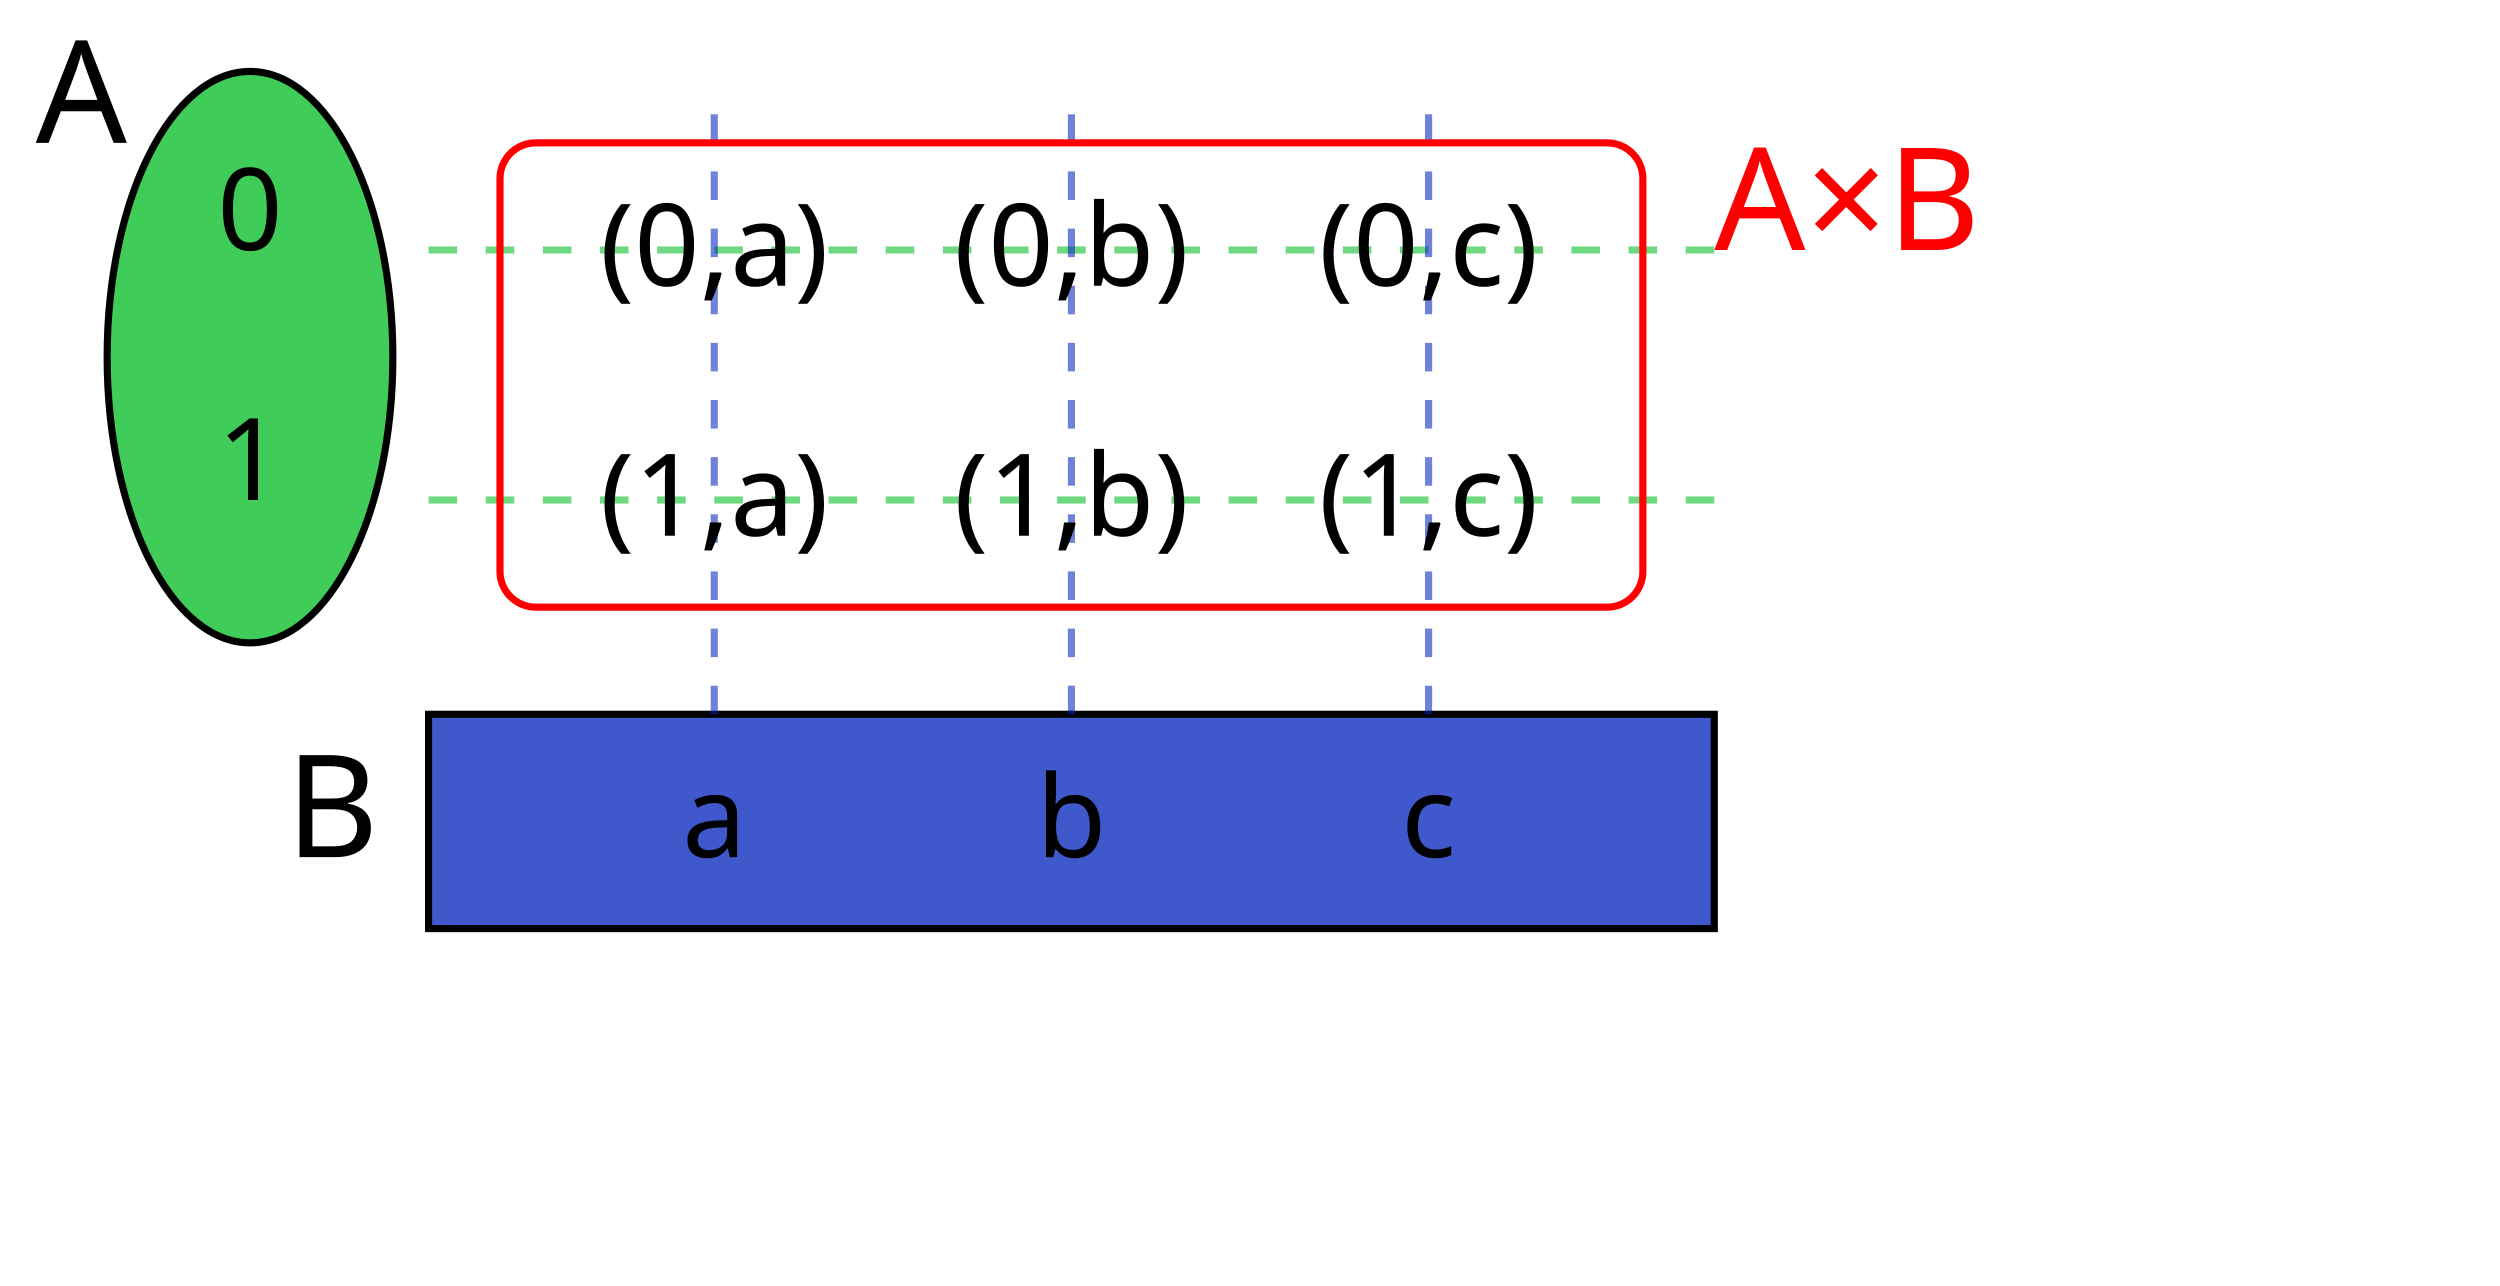
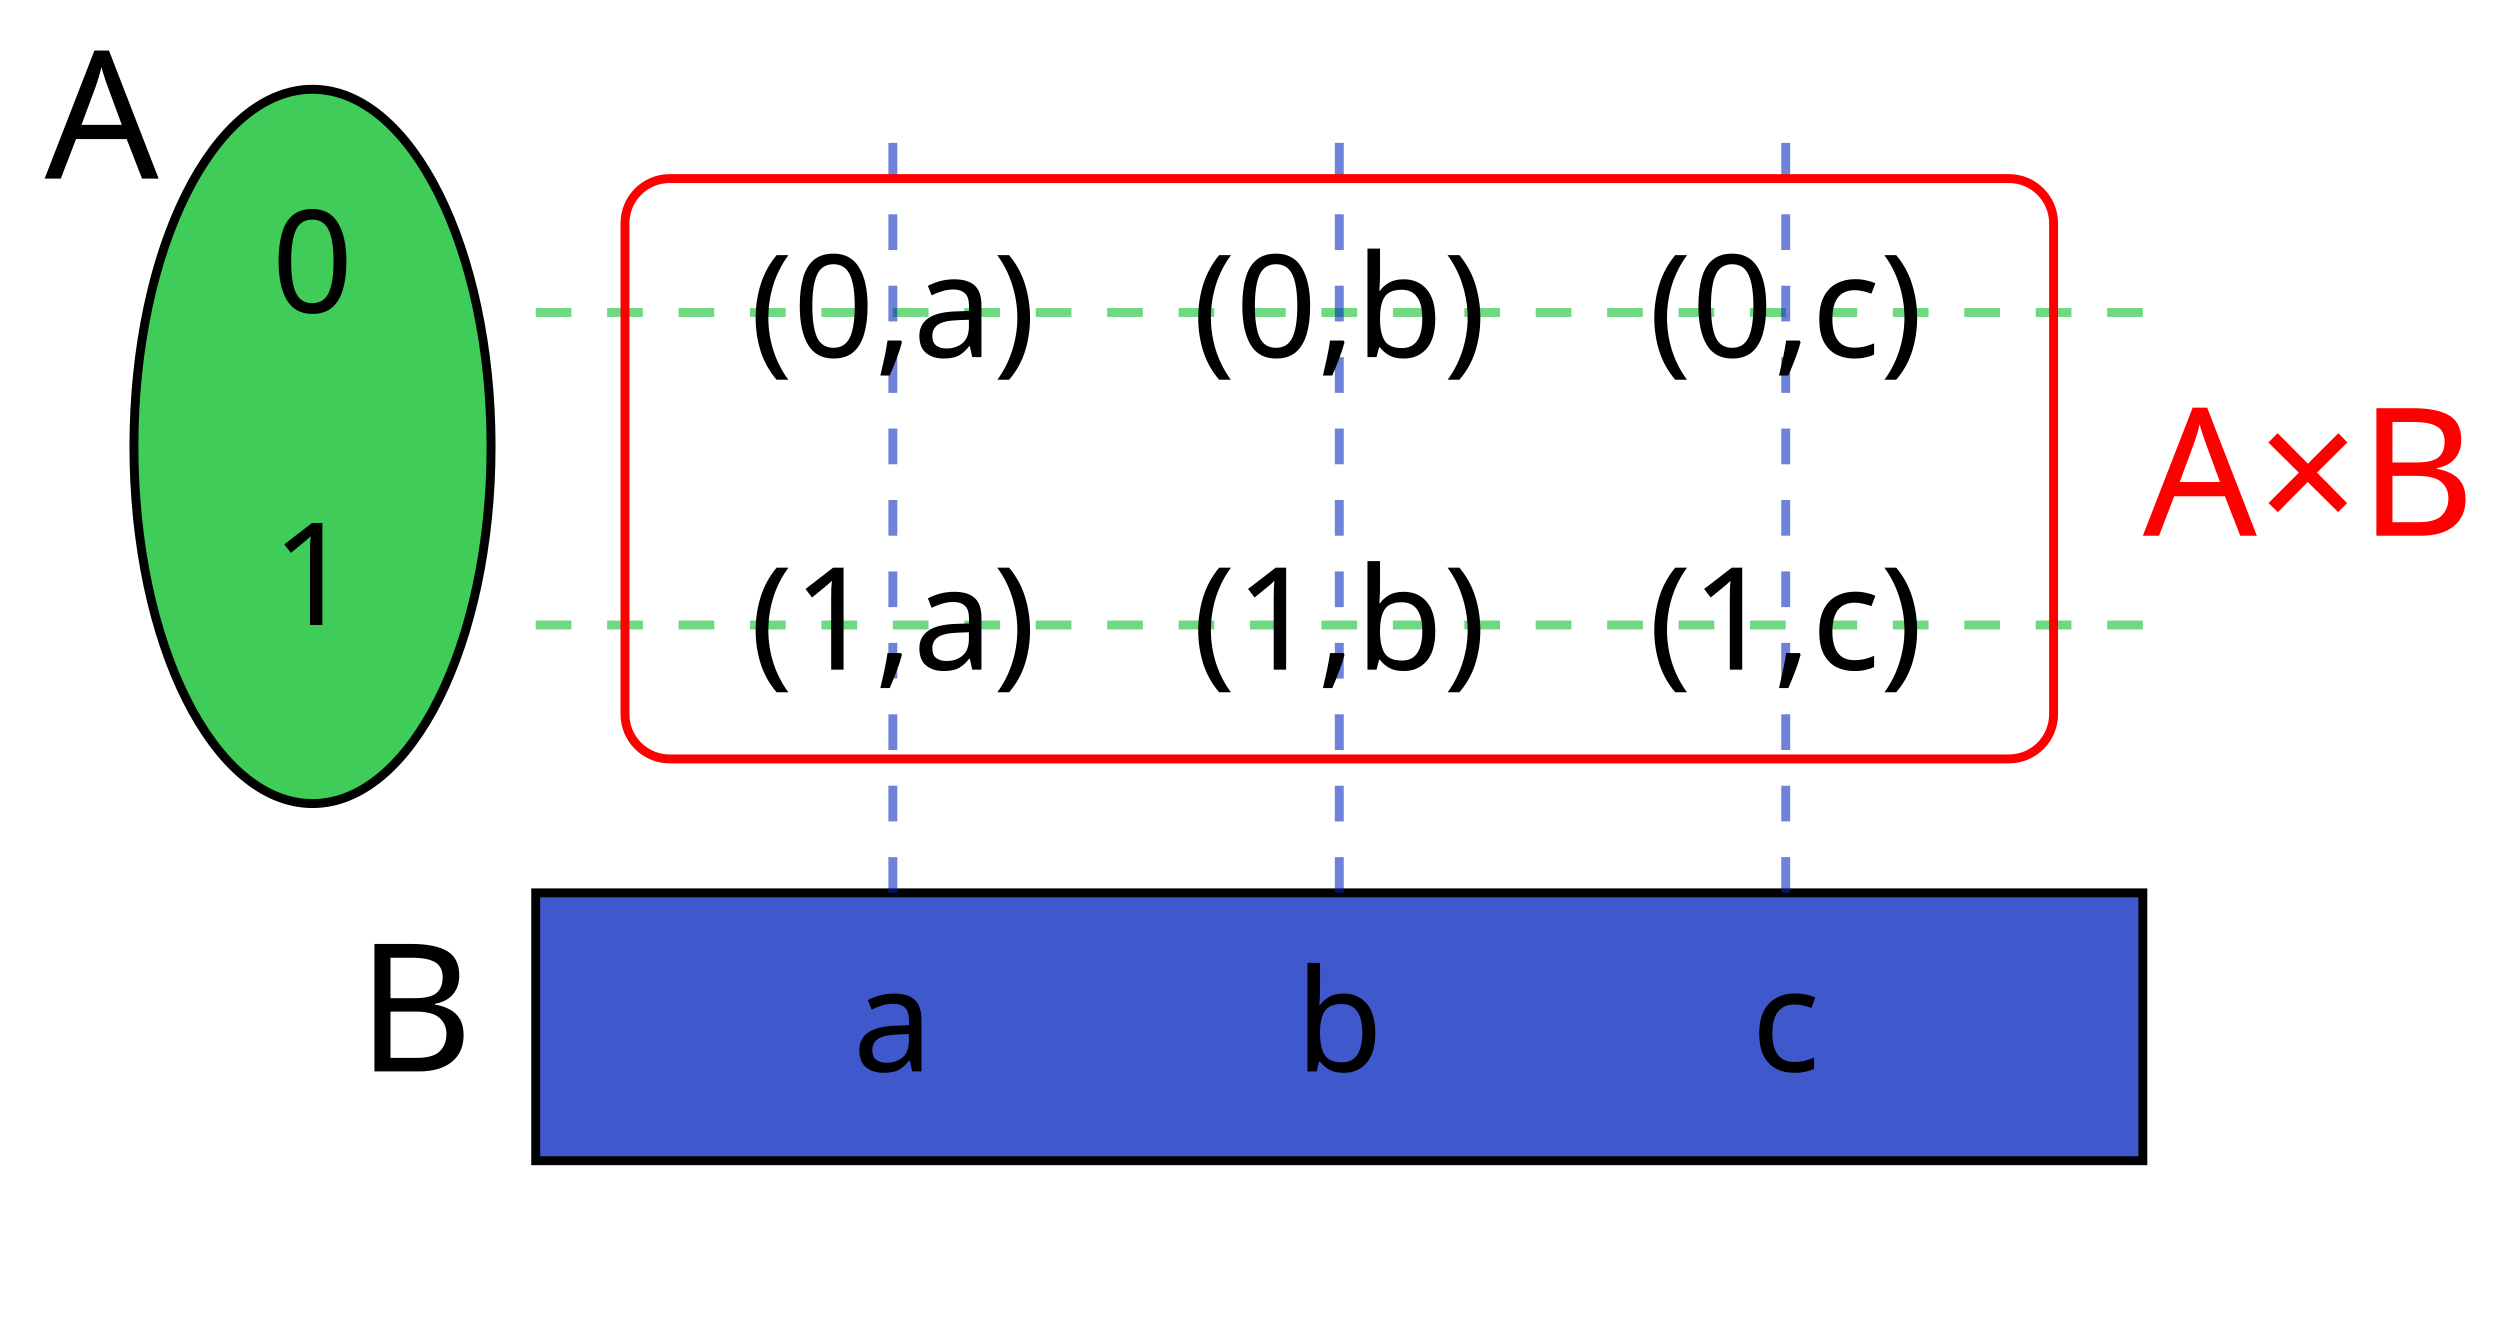
- <svg xmlns="http://www.w3.org/2000/svg" version="1.1" height="180" width="350">
+ <svg xmlns="http://www.w3.org/2000/svg" version="1.1" height="150" width="280" style="background: white;">
  <ellipse stroke="black" stroke-width="1" fill="#00BB22C0" cx="35" cy="50" rx="20" ry="40" />
  <text x="5" y="20" font-family="Verdana" font-size="20" fill="black">A</text>
  <text x="35" y="35 " text-anchor="middle" font-family="Verdana" font-size="16" fill="black">0</text>
  <text x="35" y="70" text-anchor="middle" font-family="Verdana" font-size="16" fill="black">1</text>
  <rect stroke="black" stroke-width="1" fill="#0022BBC0" x="60" y="100" width="180" height="30" />
  <text x="40" y="120" font-family="Verdana" font-size="20" fill="black">B</text>
  <text x="100" y="120" text-anchor="middle" font-family="Verdana" font-size="16" fill="black">a</text>
  <text x="150" y="120" text-anchor="middle" font-family="Verdana" font-size="16" fill="black">b</text>
  <text x="200" y="120" text-anchor="middle" font-family="Verdana" font-size="16" fill="black">c</text>
  <path stroke="#00BB2290" d="M 60,35 L 240,35" stroke-dasharray="4" />
  <path stroke="#00BB2290" d="M 60,70 L 240,70" stroke-dasharray="4" />
  <path stroke="#0022BB90" d="M 100,100 L 100,15" stroke-dasharray="4" />
  <path stroke="#0022BB90" d="M 150,100 L 150,15" stroke-dasharray="4" />
  <path stroke="#0022BB90" d="M 200,100 L 200,15" stroke-dasharray="4" />
  <text x="100" y="40" text-anchor="middle" font-family="Verdana" font-size="16" fill="black">(0,a)</text>
  <text x="150" y="40" text-anchor="middle" font-family="Verdana" font-size="16" fill="black">(0,b)</text>
  <text x="200" y="40" text-anchor="middle" font-family="Verdana" font-size="16" fill="black">(0,c)</text>
  <text x="100" y="75" text-anchor="middle" font-family="Verdana" font-size="16" fill="black">(1,a)</text>
  <text x="150" y="75" text-anchor="middle" font-family="Verdana" font-size="16" fill="black">(1,b)</text>
  <text x="200" y="75" text-anchor="middle" font-family="Verdana" font-size="16" fill="black">(1,c)</text>
  <rect stroke="red" stroke-width="1" fill="none" x="70" y="20" width="160" height="65" rx="5" ry="5" />
-   <text font-family="Verdana" font-size="20" fill="red" x="240" y="35">A×B</text>
+   <text font-family="Verdana" font-size="20" fill="red" x="240" y="60">A×B</text>
</svg>
